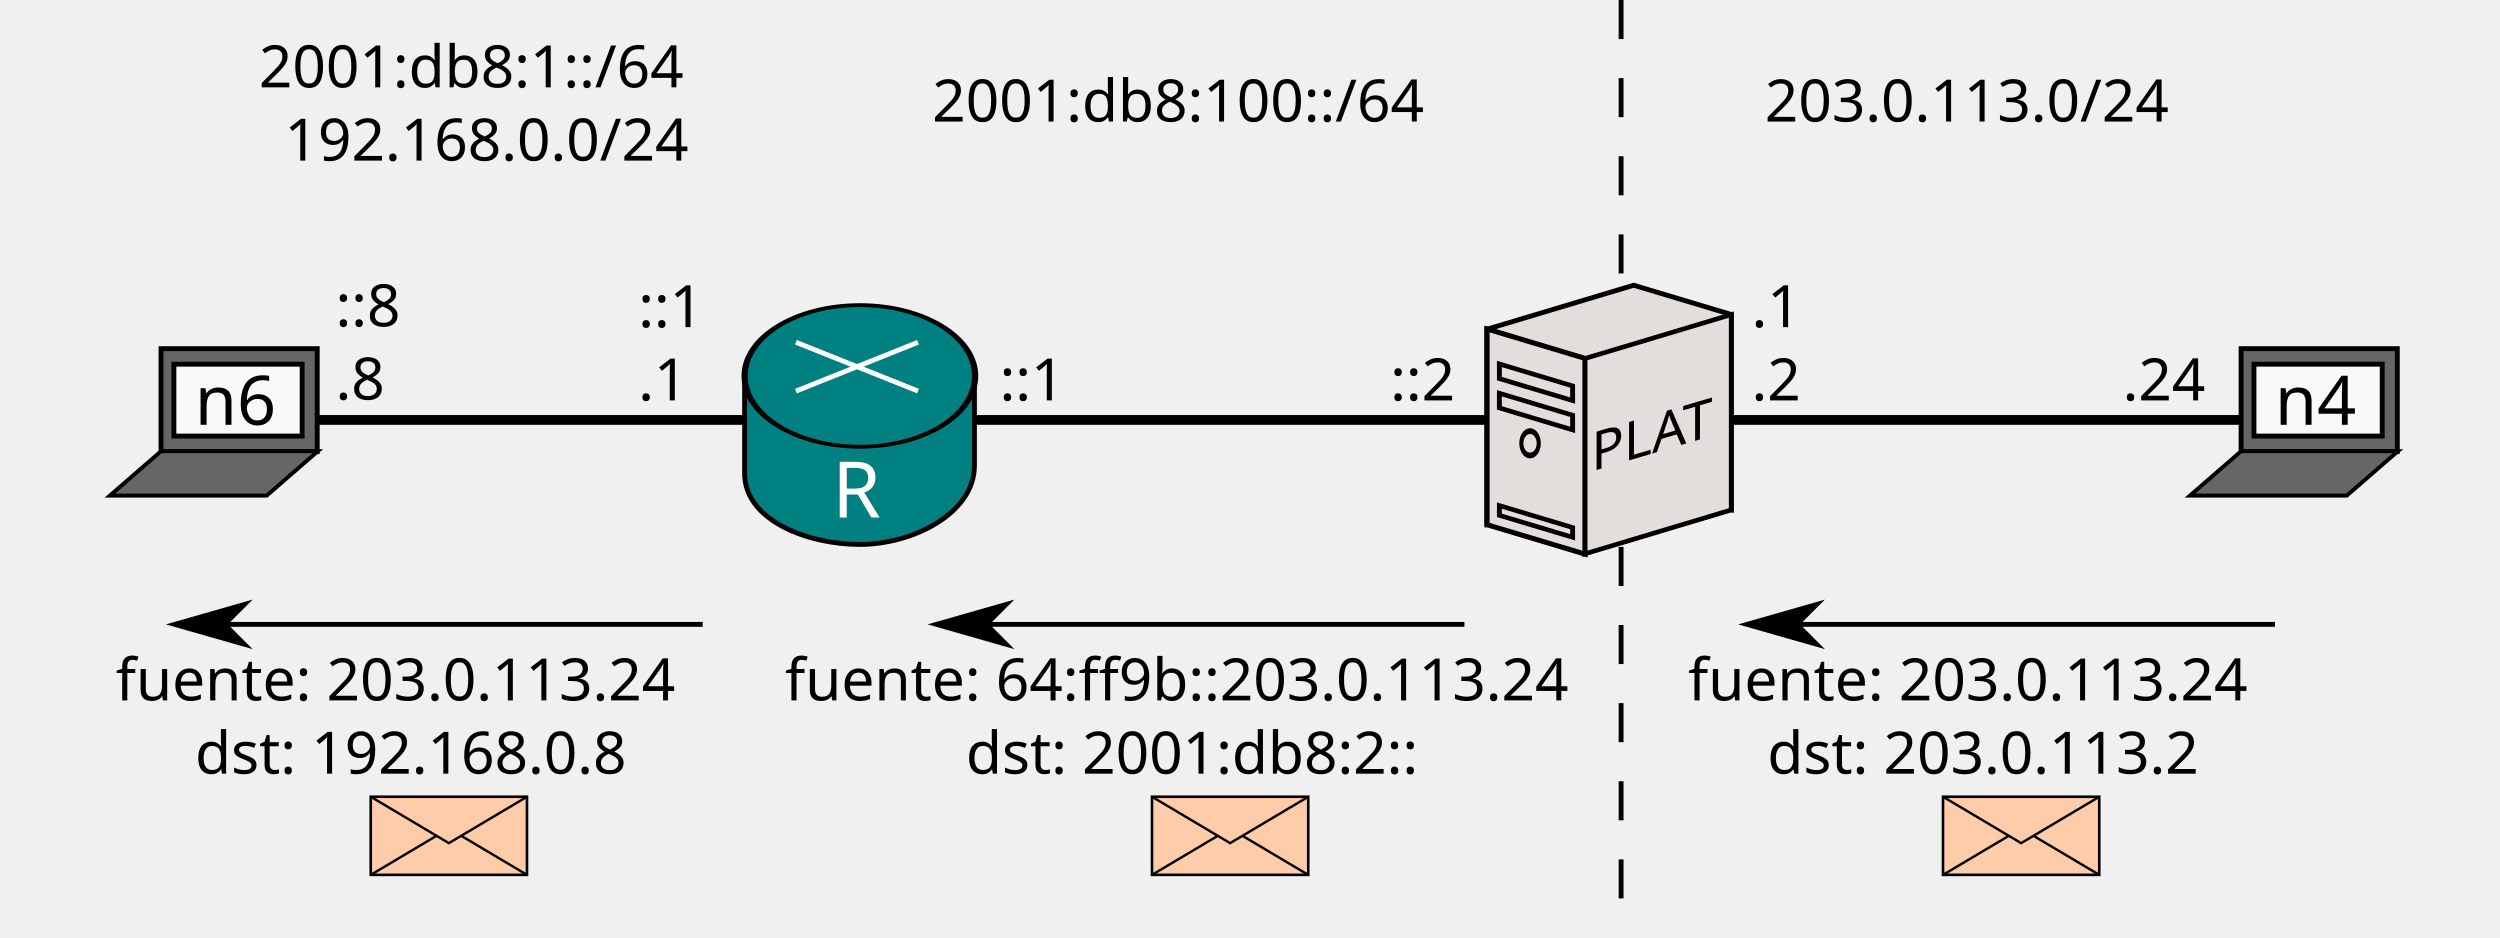
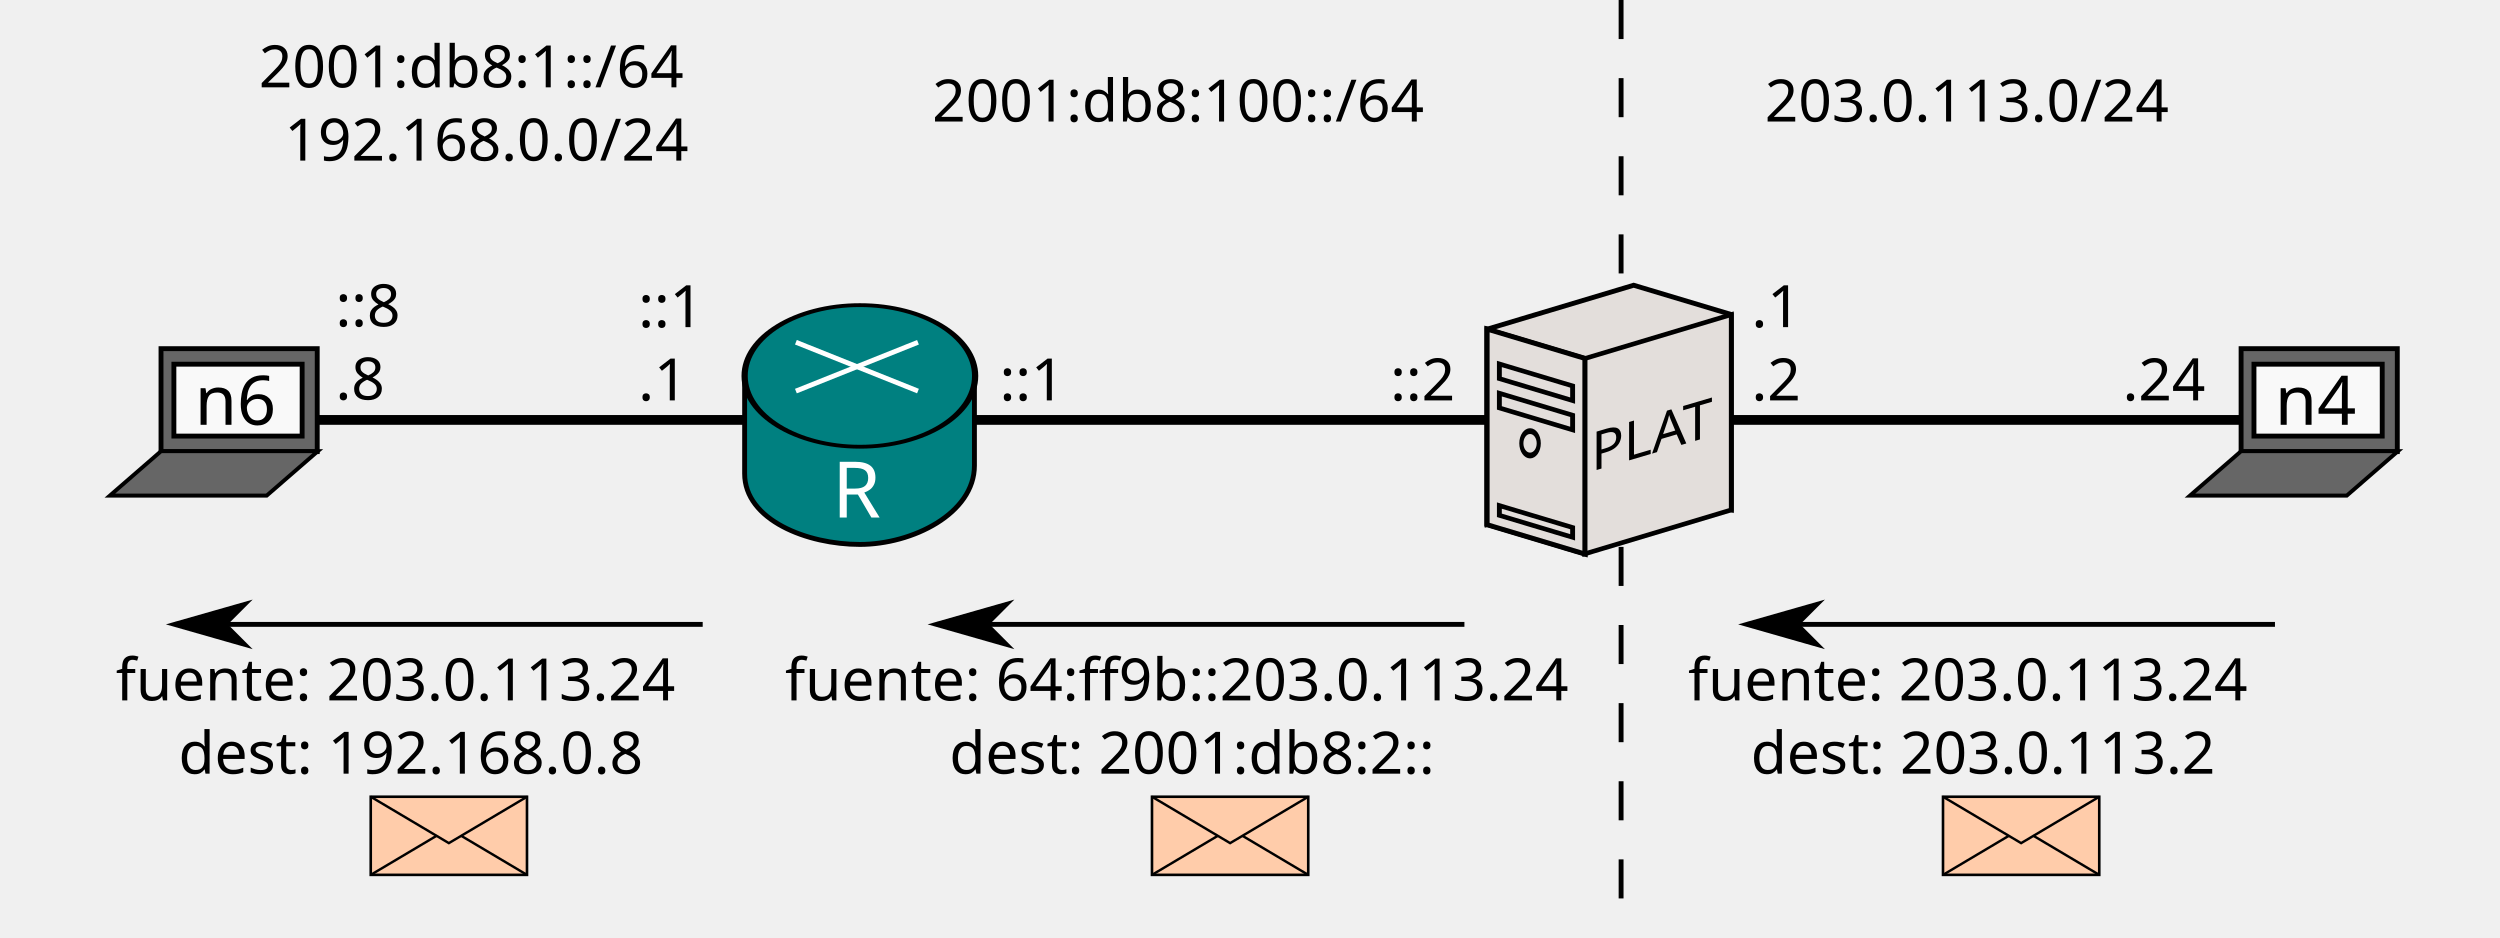
<svg xmlns="http://www.w3.org/2000/svg" xmlns:xlink="http://www.w3.org/1999/xlink" width="512" height="192" id="svg2" version="1.1">
  <defs id="defs4">
    <marker orient="auto" refY="0.0" refX="0.0" id="Arrow1Lstart" style="overflow:visible">
      <path id="path4007" d="M 0.0,0.0 L 5.0,-5.0 L -12.5,0.0 L 5.0,5.0 L 0.0,0.0 z " style="fill-rule:evenodd;stroke:#000000;stroke-width:1.0pt" transform="scale(0.8) translate(12.5,0)" />
    </marker>
    <marker orient="auto" refY="0" refX="0" id="Arrow2Lend" style="overflow:visible">
      <path id="path4784" style="fill-rule:evenodd;stroke-width:0.625;stroke-linejoin:round" d="M 8.719,4.034 -2.207,0.016 8.719,-4.002 c -1.745,2.372 -1.735,5.617 -6e-7,8.035 z" transform="matrix(-1.1,0,0,-1.1,-1.1,0)" />
    </marker>
  </defs>
  <g id="layer1" transform="translate(0,-860.3622)" style="display:inline">
    <path style="fill:none;stroke:#000000;stroke-width:2;stroke-linecap:butt;stroke-linejoin:miter;stroke-opacity:1;stroke-miterlimit:4;stroke-dasharray:none" d="m 48,946.362 424,0" id="path3823" />
    <path style="fill:none;stroke:#000000;stroke-width:1;stroke-linecap:butt;stroke-linejoin:miter;stroke-miterlimit:4;stroke-opacity:1;stroke-dasharray:8, 8;stroke-dashoffset:0" d="m 332,860.362 0,192" id="path3076" />
    <g id="g3150" transform="translate(-120,173.0938)">
      <path id="path3789" d="m 272.5,764.425 0,19.844 c 0,9.528 12.858,14.5 23.594,14.5 10.735,0 23.469,-6.296 23.469,-16.156 l 0,-18.188 z" style="fill:#008080;stroke:#000000;stroke-width:1;stroke-miterlimit:4;stroke-opacity:1;stroke-dasharray:none" />
      <path transform="matrix(0.4859544,0,0,0.2985185,260.004,694.0408)" d="m 122.857,235.219 a 48.571,48.571 0 0 1 -48.571,48.571 48.571,48.571 0 0 1 -48.571,-48.571 48.571,48.571 0 0 1 48.571,-48.571 48.571,48.571 0 0 1 48.571,48.571 z" id="path3771" style="fill:#008080;stroke:#000000;stroke-width:2.626;stroke-miterlimit:4;stroke-opacity:1;stroke-dasharray:none" />
      <path id="path3800" d="m 283,757.362 25,10" style="fill:none;stroke:#ffffff;stroke-width:1px;stroke-linecap:butt;stroke-linejoin:miter;stroke-opacity:1" />
      <path id="path3802" d="m 308,757.362 -25,10" style="fill:none;stroke:#ffffff;stroke-width:1px;stroke-linecap:butt;stroke-linejoin:miter;stroke-opacity:1" />
    </g>
    <text xml:space="preserve" style="font-size:16px;font-style:normal;font-weight:normal;line-height:125%;letter-spacing:0px;word-spacing:0px;fill:#ffffff;fill-opacity:1;stroke:none;font-family:Sans" x="170.43" y="966.362" id="text3019">
      <tspan id="tspan3021" x="170.43" y="966.362">R</tspan>
    </text>
    <g id="g3141" style="display:inline" transform="matrix(0.7270794,0,0,0.7270794,12.98127,140.8063)">
      <rect style="fill:#666666;stroke:#000000;stroke-width:1.375;stroke-miterlimit:4;stroke-dasharray:none" id="rect3143" width="44" height="29" x="27.5" y="163.5" transform="translate(0,924.3622)" />
      <rect style="fill:#666666;stroke:#000000;stroke-width:1.699;stroke-miterlimit:4;stroke-dasharray:none" id="rect3145" width="44.176" height="19.089" x="1313.716" y="1703.361" transform="matrix(1,0,-0.7551013,0.6556081,0,0)" />
      <rect transform="translate(0,924.3622)" style="fill:#f9f9f9;stroke:#000000;stroke-width:1.375;stroke-miterlimit:4;stroke-dasharray:none" id="rect3147" width="36.125" height="20.25" x="31.125" y="167.875" />
    </g>
    <text xml:space="preserve" style="font-size:14px;font-style:normal;font-weight:normal;line-height:125%;letter-spacing:0px;word-spacing:0px;fill:#000000;fill-opacity:1;stroke:none;font-family:Sans" x="39.891" y="947.362" id="text3023">
      <tspan id="tspan3025" x="39.891" y="947.362">n6</tspan>
    </text>
    <g id="use3037" style="display:inline" transform="translate(304.5723,724.1521)">
      <path style="fill:#e3dedb;stroke:#000000;stroke-width:1;stroke-miterlimit:4;stroke-opacity:1;stroke-dasharray:none;stroke-dashoffset:0;display:inline" d="m 30,194.625 -30,9 0,40 30,-9 20,6 0,-40 -20,-6 z" id="path3046" />
      <rect style="fill:#ffe680;stroke:#000000;stroke-width:1.145;stroke-miterlimit:4;stroke-opacity:1;stroke-dasharray:none;stroke-dashoffset:0;display:inline" id="rect3048" width="20" height="40" x="0" y="1000" transform="matrix(1,0.3,0,1,0,-796.3622)" />
      <rect transform="matrix(1,-0.3,0,1,0,-796.3622)" y="1012" x="20" height="40" width="30" id="rect3050" style="fill:#e3dedb;stroke:#000000;stroke-width:1;stroke-miterlimit:4;stroke-opacity:1;stroke-dasharray:none;stroke-dashoffset:0;display:inline" />
      <rect transform="matrix(1,0.3,0,1,0,-796.3622)" y="1000" x="0" height="40" width="20" id="rect3052" style="fill:#e3dedb;stroke:#000000;stroke-width:1;stroke-miterlimit:4;stroke-opacity:1;stroke-dasharray:none;stroke-dashoffset:0;display:inline" />
      <rect style="fill:none;stroke:#000000;stroke-width:1;stroke-miterlimit:4;stroke-opacity:1;stroke-dasharray:none;stroke-dashoffset:0;display:inline" id="rect3054" width="15" height="3" x="2.5" y="210" transform="matrix(1,0.3,0,1,0,0)" />
      <rect transform="matrix(1,0.3,0,1,0,0)" y="216" x="2.5" height="3" width="15" id="rect3056" style="fill:none;stroke:#000000;stroke-width:1;stroke-miterlimit:4;stroke-opacity:1;stroke-dasharray:none;stroke-dashoffset:0;display:inline" />
      <rect style="fill:none;stroke:#000000;stroke-width:1;stroke-miterlimit:4;stroke-opacity:1;stroke-dasharray:none;stroke-dashoffset:0;display:inline" id="rect3058" width="15" height="2" x="2.5" y="239" transform="matrix(1,0.3,0,1,0,0)" />
      <path style="fill:none;stroke:#000000;stroke-width:1.184;stroke-miterlimit:4;stroke-opacity:1;stroke-dasharray:none;stroke-dashoffset:0" id="path3060" d="M 12,227 A 2.5,2.5 0 0 1 9.5,229.5 2.5,2.5 0 0 1 7,227 2.5,2.5 0 0 1 9.5,224.5 2.5,2.5 0 0 1 12,227 Z" transform="matrix(0.7130212,0,0,1,2.008852,0)" />
    </g>
    <use x="0" y="0" xlink:href="#g3141" id="use3051" transform="translate(426,0)" width="512" height="256" />
    <text id="text3053" y="947.362" x="465.891" style="font-size:14px;font-style:normal;font-weight:normal;line-height:125%;letter-spacing:0px;word-spacing:0px;fill:#000000;fill-opacity:1;stroke:none;font-family:Sans" xml:space="preserve">
      <tspan y="947.362" x="465.891" id="tspan3055">n4</tspan>
    </text>
    <flowRoot xml:space="preserve" id="flowRoot3068" style="font-size:12px;font-style:normal;font-weight:normal;line-height:125%;letter-spacing:0px;word-spacing:0px;fill:#000000;fill-opacity:1;stroke:none;font-family:Sans" transform="translate(0,796.3622)">
      <flowRegion id="flowRegion3070">
        <rect id="rect3072" width="198.741" height="116.942" x="13.33" y="-59.077" />
      </flowRegion>
      <flowPara id="flowPara3074" />
    </flowRoot>
    <text xml:space="preserve" style="font-size:12px;font-style:normal;font-weight:normal;text-align:center;line-height:125%;letter-spacing:0px;word-spacing:0px;text-anchor:middle;fill:#000000;fill-opacity:1;stroke:none;font-family:Sans" x="107.438" y="878.249" id="text3028">
      <tspan id="tspan3030" x="107.438" y="878.249">2001:db8:1::/64</tspan>
      <tspan x="107.438" y="893.249" id="tspan3032">192.168.0.0/24</tspan>
    </text>
    <text xml:space="preserve" style="font-size:12px;font-style:normal;font-weight:normal;line-height:125%;letter-spacing:0px;word-spacing:0px;fill:#000000;fill-opacity:1;stroke:none;font-family:Sans" x="68.717" y="927.192" id="text3034">
      <tspan id="tspan3036" x="68.717" y="927.192">::8</tspan>
      <tspan x="68.717" y="942.192" id="tspan3038">.8</tspan>
    </text>
    <text xml:space="preserve" style="font-size:12px;font-style:normal;font-weight:normal;line-height:125%;letter-spacing:0px;word-spacing:0px;fill:#000000;fill-opacity:1;stroke:none;font-family:Sans" x="130.717" y="927.362" id="text3040">
      <tspan id="tspan3042" x="130.717" y="927.362">::1</tspan>
      <tspan x="130.717" y="942.362" id="tspan3044">.1</tspan>
    </text>
    <text id="text3046" y="885.249" x="249.078" style="font-size:12px;font-style:normal;font-weight:normal;text-align:center;line-height:125%;letter-spacing:0px;word-spacing:0px;text-anchor:middle;fill:#000000;fill-opacity:1;stroke:none;font-family:Sans" xml:space="preserve">
      <tspan id="tspan3050" y="885.249" x="249.078">2001:db8:100::/64</tspan>
    </text>
    <text xml:space="preserve" style="font-size:12px;font-style:normal;font-weight:normal;line-height:125%;letter-spacing:0px;word-spacing:0px;fill:#000000;fill-opacity:1;stroke:none;font-family:Sans" x="361.428" y="885.249" id="text3054">
      <tspan id="tspan3056" x="361.428" y="885.249">203.0.113.0/24</tspan>
    </text>
    <text id="text3058" y="942.362" x="204.717" style="font-size:12px;font-style:normal;font-weight:normal;line-height:125%;letter-spacing:0px;word-spacing:0px;fill:#000000;fill-opacity:1;stroke:none;font-family:Sans" xml:space="preserve">
      <tspan id="tspan3062" y="942.362" x="204.717">::1</tspan>
    </text>
    <text xml:space="preserve" style="font-size:12px;font-style:normal;font-weight:normal;line-height:125%;letter-spacing:0px;word-spacing:0px;fill:#000000;fill-opacity:1;stroke:none;font-family:Sans" x="284.717" y="942.362" id="text3066">
      <tspan x="284.717" y="942.362" id="tspan3068">::2</tspan>
    </text>
    <text id="text3070" y="927.362" x="358.717" style="font-size:12px;font-style:normal;font-weight:normal;line-height:125%;letter-spacing:0px;word-spacing:0px;fill:#000000;fill-opacity:1;stroke:none;font-family:Sans" xml:space="preserve">
      <tspan id="tspan3072" y="927.362" x="358.717">.1</tspan>
      <tspan y="942.362" x="358.717" id="tspan3074">.2</tspan>
    </text>
    <text xml:space="preserve" style="font-size:12px;font-style:normal;font-weight:normal;line-height:125%;letter-spacing:0px;word-spacing:0px;fill:#000000;fill-opacity:1;stroke:none;font-family:Sans" x="434.717" y="942.362" id="text3076">
      <tspan id="tspan3080" x="434.717" y="942.362">.24</tspan>
    </text>
    <path style="display:inline;fill:none;stroke:#000000;stroke-width:1;stroke-linecap:butt;stroke-linejoin:miter;stroke-miterlimit:4;stroke-dasharray:none;stroke-opacity:1;marker-start:url(#Arrow1Lstart);marker-end:none" d="m 35.913,988.234 108,0" id="path4243" />
    <g style="display:inline" id="g3848" transform="matrix(0.5,0,0,0.5,75.92759,513.3536)">
      <path id="rect3839" d="m 0,1020.362 64,0 0,32 -64,0 z" style="fill:#ffccaa;fill-opacity:1;stroke:#000000;stroke-width:1.071;stroke-miterlimit:4;stroke-dashoffset:0;stroke-opacity:1" />
      <path transform="translate(0,540.3622)" id="path3841" d="m 0,480 32,19 32,-19" style="fill:none;stroke:#000000;stroke-width:1px;stroke-linecap:butt;stroke-linejoin:miter;stroke-opacity:1" />
      <path style="fill:none;stroke:#000000;stroke-width:1px;stroke-linecap:butt;stroke-linejoin:miter;stroke-opacity:1" d="m 0,1052.362 26.994,-16.027 m 10.027,0.01 L 64,1052.362" id="path3843" />
    </g>
    <text xml:space="preserve" style="font-style:normal;font-weight:normal;font-size:12px;line-height:125%;font-family:Sans;text-align:center;letter-spacing:0px;word-spacing:0px;text-anchor:middle;display:inline;fill:#000000;fill-opacity:1;stroke:none" x="91.928" y="1003.803" id="text4233">
      <tspan x="91.928" y="1003.803" id="tspan4241">fuente: 203.0.113.24</tspan>
-       <tspan x="91.928" y="1018.803" id="tspan3075">dst: 192.168.0.8</tspan>
+       <tspan x="91.928" y="1018.803" id="tspan3075">dest: 192.168.0.8</tspan>
    </text>
    <path id="path4449" d="m 191.913,988.234 108,0" style="fill:none;stroke:#000000;stroke-width:1;stroke-linecap:butt;stroke-linejoin:miter;stroke-miterlimit:4;stroke-opacity:1;stroke-dasharray:none;marker-start:url(#Arrow1Lstart);marker-end:none;display:inline" />
    <text id="text4459" y="1003.803" x="251.928" style="font-style:normal;font-weight:normal;font-size:12px;line-height:125%;font-family:Sans;text-align:center;letter-spacing:0px;word-spacing:0px;text-anchor:middle;display:inline;fill:#000000;fill-opacity:1;stroke:none" xml:space="preserve">
      <tspan id="tspan4461" y="1003.803" x="251.928">fuente: 64:ff9b::203.0.113.24</tspan>
-       <tspan id="tspan4463" y="1018.803" x="251.928">dst: 2001:db8:2::</tspan>
+       <tspan id="tspan4463" y="1018.803" x="251.928">dest: 2001:db8:2::</tspan>
    </text>
    <path style="fill:none;stroke:#000000;stroke-width:1;stroke-linecap:butt;stroke-linejoin:miter;stroke-miterlimit:4;stroke-opacity:1;stroke-dasharray:none;marker-start:url(#Arrow1Lstart);marker-end:none;display:inline" d="m 357.913,988.234 108,0" id="path4465" />
    <text xml:space="preserve" style="font-style:normal;font-weight:normal;font-size:12px;line-height:125%;font-family:Sans;text-align:center;letter-spacing:0px;word-spacing:0px;text-anchor:middle;display:inline;fill:#000000;fill-opacity:1;stroke:none" x="413.928" y="1003.803" id="text4475">
      <tspan x="413.928" y="1003.803" id="tspan4477">fuente: 203.0.113.24</tspan>
-       <tspan x="413.928" y="1018.803" id="tspan4479">dst: 203.0.113.2</tspan>
+       <tspan x="413.928" y="1018.803" id="tspan4479">dest: 203.0.113.2</tspan>
    </text>
    <use x="0" y="0" xlink:href="#g3848" id="use4481" transform="translate(160,0)" width="512" height="192" />
    <use x="0" y="0" xlink:href="#g3848" id="use4483" transform="translate(322,0)" width="512" height="192" />
    <text id="text3039-9" y="1053.328" x="325.92" style="font-size:11px;font-style:normal;font-weight:normal;line-height:125%;letter-spacing:0px;word-spacing:0px;fill:#000000;fill-opacity:1;stroke:none;display:inline;font-family:Sans" xml:space="preserve" transform="matrix(1,-0.2957697,0,1,0,0)">
      <tspan y="1053.328" x="325.92" id="tspan3041-0">PLAT</tspan>
    </text>
+     <text xml:space="preserve" style="font-style:normal;font-weight:normal;font-size:40px;line-height:125%;font-family:sans-serif;letter-spacing:0px;word-spacing:0px;fill:#000000;fill-opacity:1;stroke:none;stroke-width:1px;stroke-linecap:butt;stroke-linejoin:miter;stroke-opacity:1" x="374.056" y="1015.869" id="text3670">
+       <tspan id="tspan3672" x="374.056" y="1015.869" />
+     </text>
  </g>
</svg>
